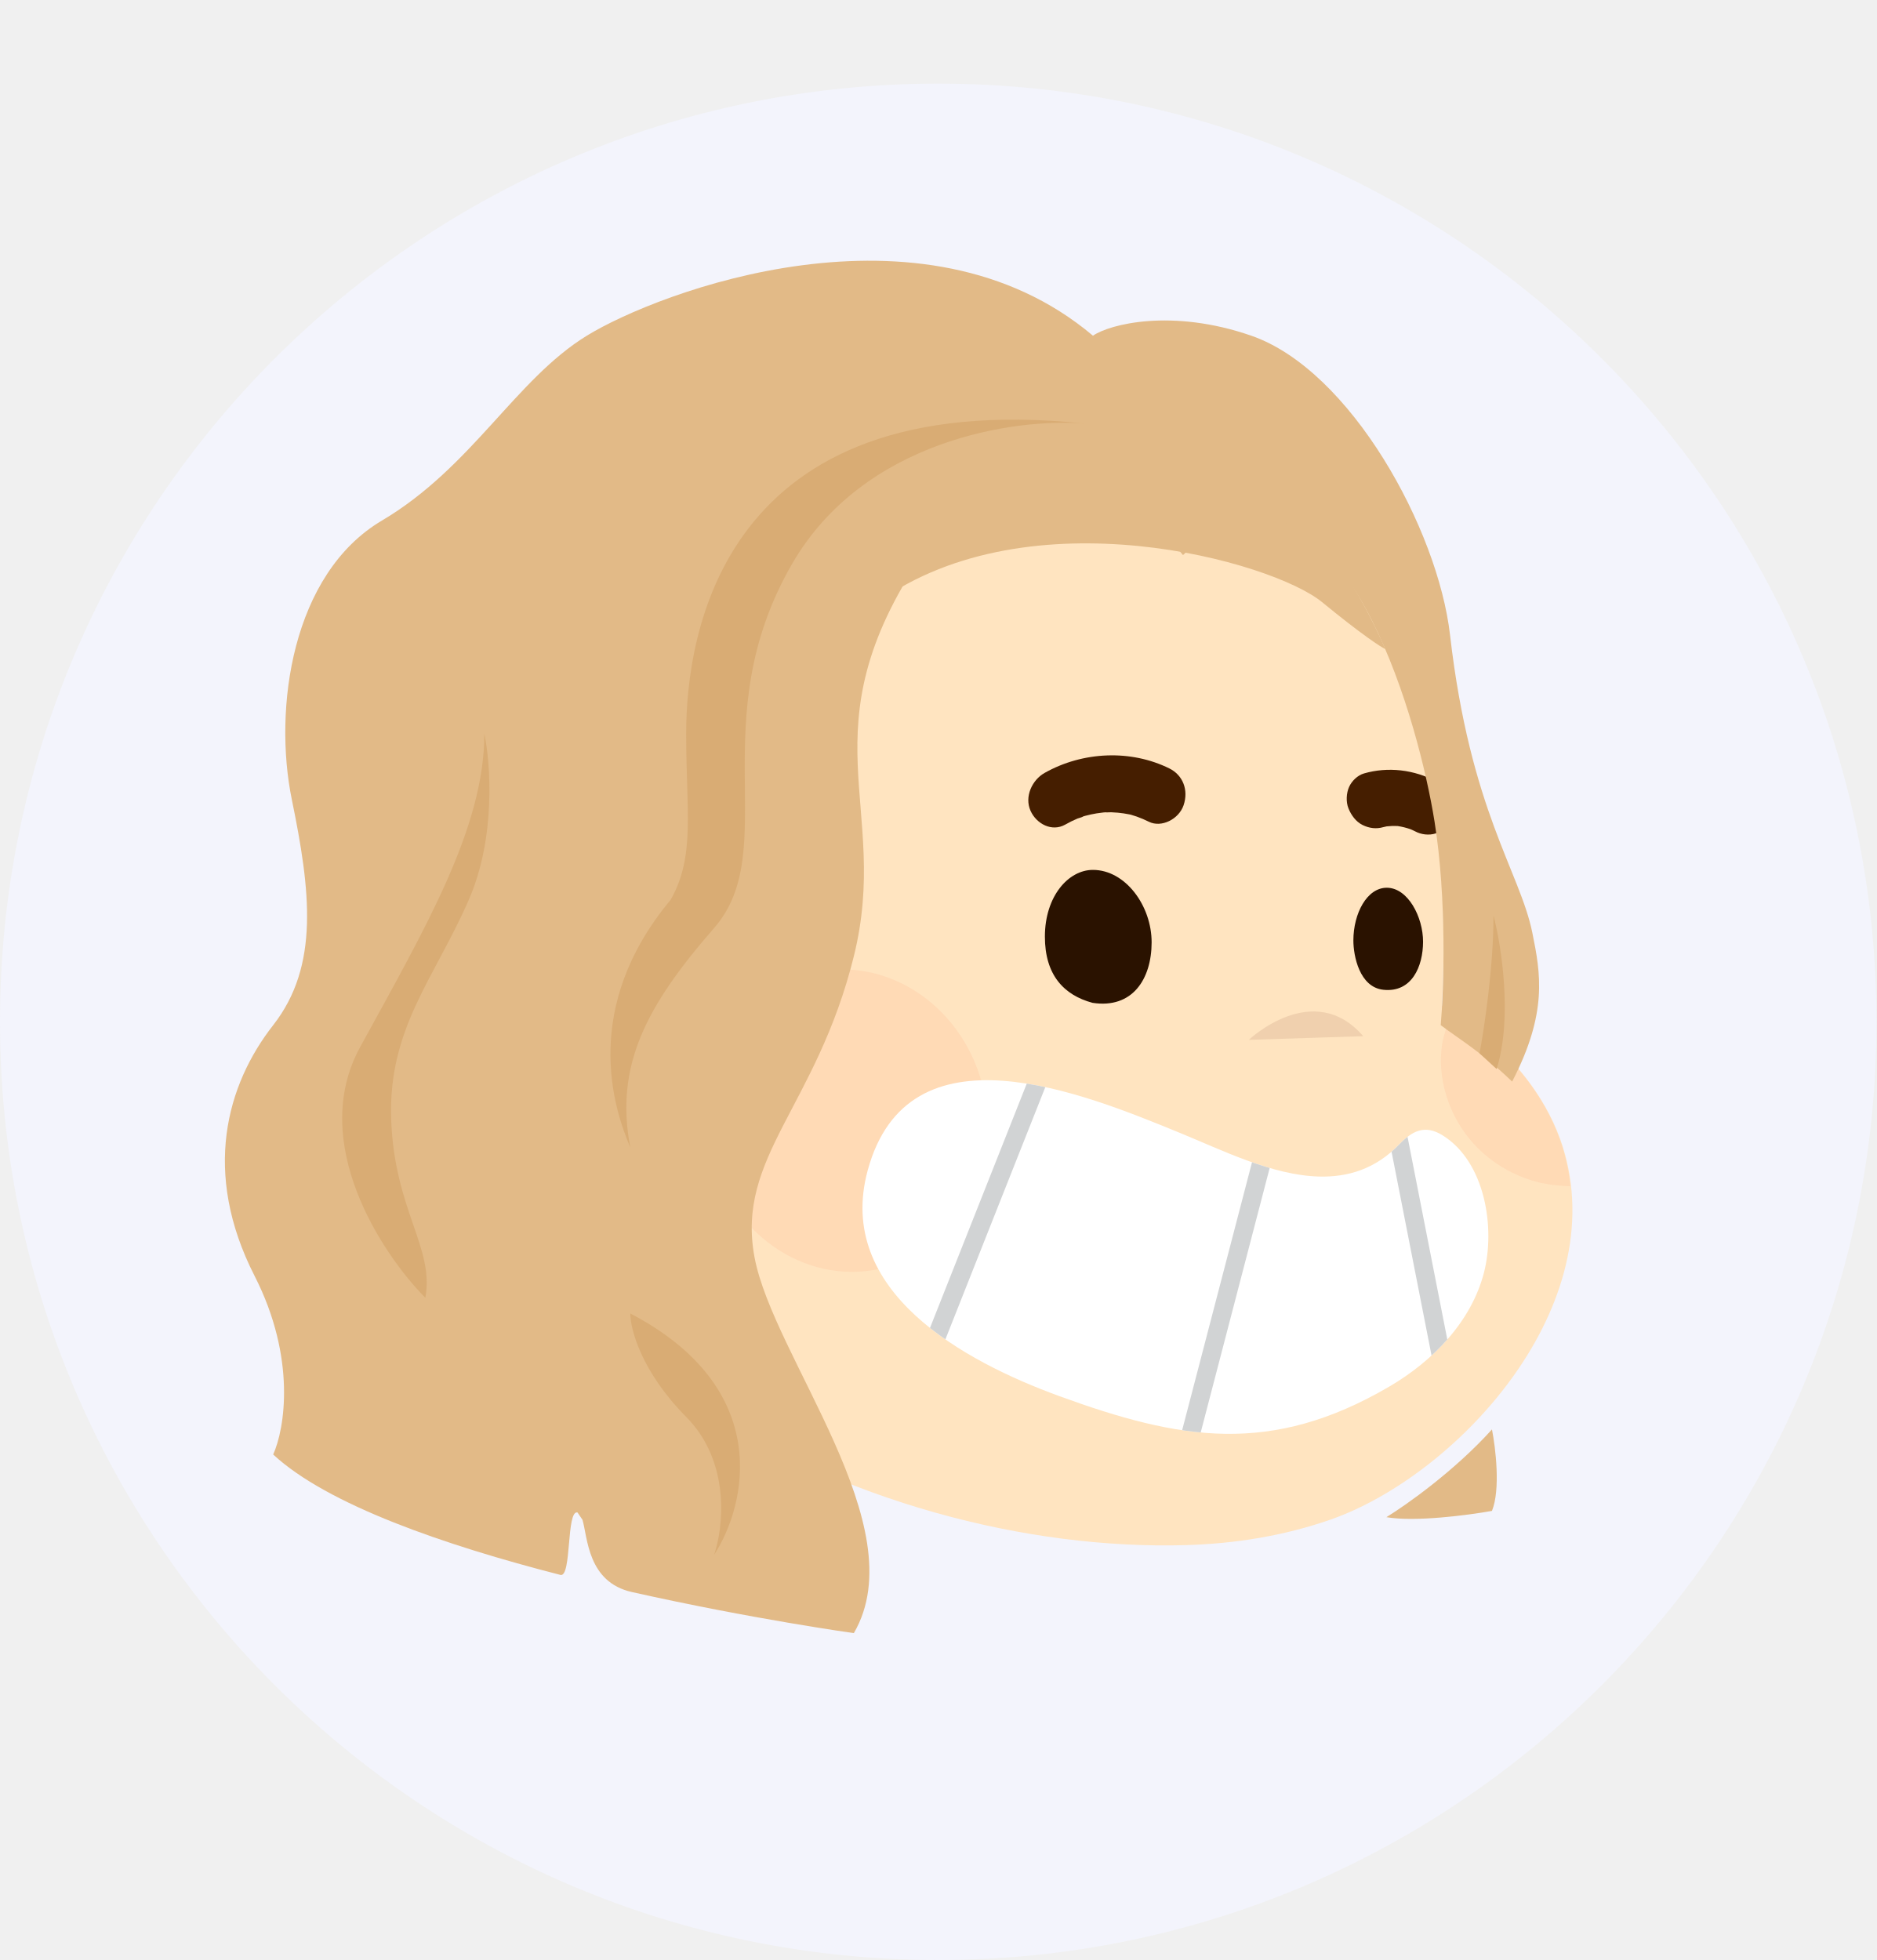
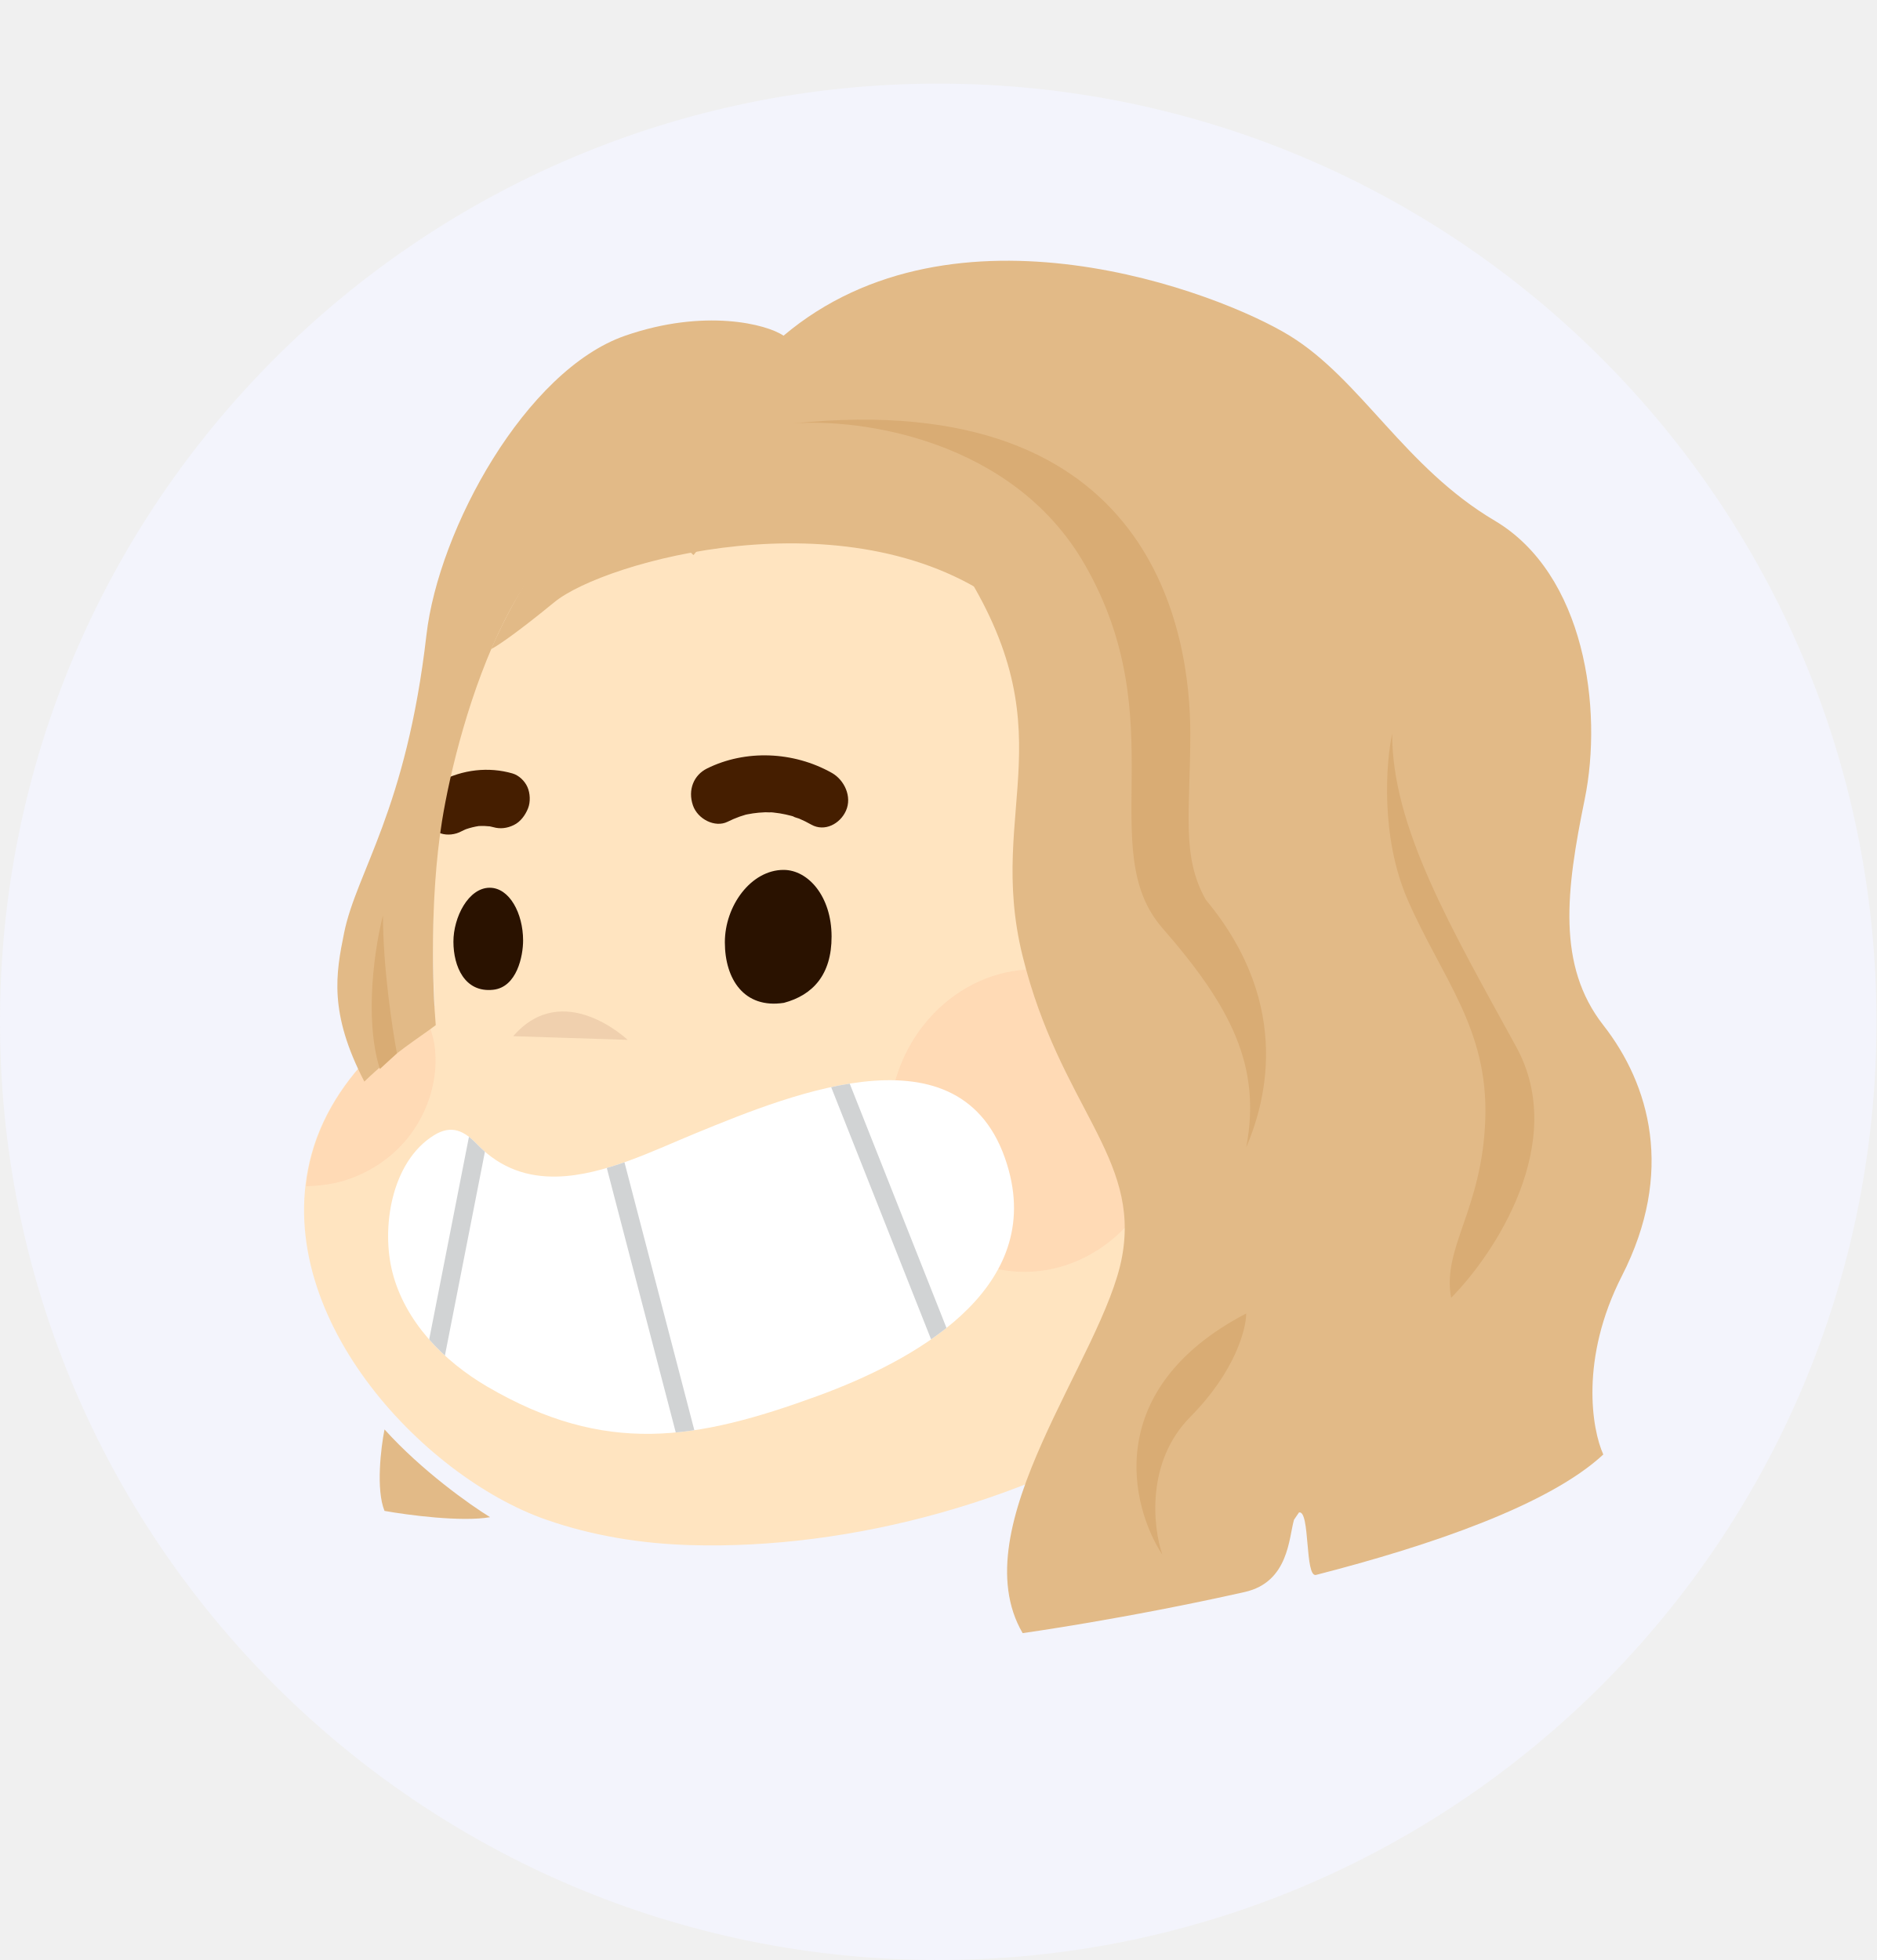
<svg xmlns="http://www.w3.org/2000/svg" width="359" height="375" viewBox="0 0 359 375" fill="none">
-   <rect y="16" width="359" height="359" rx="179.5" fill="#F3F4FC" />
-   <path d="M203.986 69.383C203.986 69.383 281.755 81.551 275.858 192.368C275.836 192.779 284.85 198.763 285.556 199.402C291.841 205.087 297.114 212.367 299.42 220.882C307.631 251.207 278.275 282.453 254.535 290.747C245.668 293.844 236.295 295.348 226.904 295.621C165.855 297.399 85.03 258.598 80.878 182.82C80.73 180.101 80.693 177.38 80.763 174.664C81.131 160.276 84.604 146.263 89.837 133.252C89.835 133.253 123.811 48.978 203.986 69.383Z" fill="#FFE4C0" />
+   <rect width="359" height="359" rx="179.5" transform="matrix(-1 0 0 1 359 16)" fill="#F3F4FC" />
+   <path d="M155.014 69.383C155.014 69.383 77.245 81.551 83.142 192.368C83.163 192.779 74.15 198.763 73.444 199.402C67.159 205.087 61.886 212.367 59.58 220.882C51.369 251.207 80.725 282.453 104.465 290.747C113.332 293.844 122.704 295.348 132.095 295.621C193.144 297.399 273.97 258.598 278.121 182.82C278.27 180.101 278.306 177.38 278.237 174.664C277.868 160.276 274.396 146.263 269.162 133.252C269.165 133.253 235.188 48.978 155.014 69.383Z" fill="#FFE4C0" />
  <g style="mix-blend-mode:multiply" opacity="0.5">
-     <path d="M277.825 193.533C276.983 195.597 276.143 198.234 275.909 199.742C274.909 206.211 277.123 212.892 280.968 217.696C284.618 222.257 289.831 225.216 294.879 226.332C296.583 226.71 298.646 226.904 300.45 226.965C298.548 208.229 283.298 196.983 277.825 193.533Z" fill="#FFE7E2" />
+     <path d="M81.175 193.533C82.016 195.597 82.856 198.234 83.091 199.742C84.091 206.211 81.876 212.892 78.032 217.696C74.381 222.257 69.168 225.216 64.121 226.332C62.417 226.71 60.354 226.904 58.549 226.965C60.451 208.229 75.702 196.983 81.175 193.533Z" fill="#FFE7E2" />
  </g>
  <g style="mix-blend-mode:multiply" opacity="0.5">
-     <path d="M168.21 242.782C182.651 239.678 191.613 224.458 188.227 208.786C184.84 193.115 170.388 182.927 155.947 186.031C141.505 189.135 132.543 204.355 135.93 220.026C139.316 235.698 153.768 245.886 168.21 242.782Z" fill="#FFE7E2" />
+     <path d="M190.79 242.782C176.348 239.678 167.386 224.458 170.773 208.786C174.159 193.115 188.611 182.927 203.053 186.031C217.494 189.135 226.456 204.355 223.07 220.026C219.683 235.698 205.231 245.886 190.79 242.782Z" fill="#FFE7E2" />
  </g>
-   <path opacity="0.3" d="M238.923 198.951C238.923 198.951 251.26 187.214 260.81 198.249Z" fill="#CBA284" />
-   <path d="M123.894 257.454C82.849 278.026 45.571 226.399 57.495 197.387C65.101 178.881 87.298 177.449 100.166 194.358C107.761 204.337 113.908 217.092 117.4 229.294" fill="#FFE4C0" />
-   <path opacity="0.3" d="M90.066 211.384C95.35 216.762 99.599 224.738 104.82 229.188C103.852 221.744 102.31 213.795 98.693 207.086C95.021 200.272 88.346 194.658 81.552 195.119C73.131 195.69 66.201 205.5 65.313 214.395C65.844 209.072 76.546 205.472 80.632 205.978C87.034 218.043 89.52 241.82 89.52 241.82C94.844 228.361 92.683 217.774 90.066 211.384Z" fill="#CBA284" />
-   <path d="M220.324 180.314C220.31 187.338 216.641 193.039 209.024 191.87C203.541 190.402 199.891 186.536 199.905 179.17C199.92 171.452 204.414 166.444 209.074 166.435C215.302 166.423 220.337 173.291 220.324 180.314Z" fill="#2A1200" />
-   <path d="M272.254 180.187C272.244 184.895 270.114 189.951 264.661 189.37C260.086 188.882 258.918 182.874 258.923 179.917C258.933 174.744 261.525 169.856 265.305 169.849C269.371 169.842 272.263 175.479 272.254 180.187Z" fill="#2A1200" />
-   <path d="M223.734 147.031C216.39 143.393 207.215 143.731 199.85 147.88C197.475 149.217 195.942 152.414 197.159 155.125C198.283 157.632 201.246 159.206 203.789 157.771C204.551 157.341 205.328 156.951 206.13 156.614C206.379 156.509 207.02 156.383 207.268 156.191C207.385 156.157 207.498 156.123 207.616 156.091C208.341 155.896 209.073 155.738 209.811 155.617C210.233 155.549 210.655 155.494 211.078 155.45C211.212 155.436 211.345 155.425 211.48 155.415C211.826 155.459 212.258 155.397 212.583 155.408C213.007 155.421 213.428 155.448 213.85 155.488C214.587 155.557 215.32 155.663 216.043 155.809C216.145 155.829 216.244 155.852 216.345 155.874C216.723 155.993 217.104 156.102 217.479 156.234C218.276 156.517 219.052 156.854 219.813 157.229C222.186 158.406 225.534 156.743 226.44 154.064C227.434 151.114 226.277 148.291 223.734 147.031Z" fill="#451E00" />
-   <path d="M274.924 149.588C270.532 147.204 265.494 146.668 260.96 147.978C259.736 148.331 258.619 149.398 258.095 150.577C257.579 151.739 257.474 153.402 257.982 154.666C258.512 155.977 259.415 157.224 260.688 157.847C261.978 158.478 263.298 158.64 264.627 158.258C264.845 158.195 265.068 158.158 265.29 158.106C265.98 158.028 266.673 158.007 267.372 158.037C268.213 158.164 269.041 158.369 269.859 158.65C270.143 158.781 270.435 158.898 270.713 159.048C271.916 159.7 273.421 159.856 274.653 159.46C275.832 159.08 277.041 158.066 277.516 156.858C278.009 155.607 278.173 154.121 277.629 152.769C277.087 151.422 276.196 150.279 274.924 149.588Z" fill="#451E00" />
-   <path d="M79.997 178.024C79.927 180.779 79.964 183.541 80.113 186.3C102.741 190.181 113.458 214.663 115.988 226.418C115.988 226.418 122.72 226.818 124.305 225.519C132.622 221.122 147.414 203.094 140.047 166.16C136.483 149.371 138.859 136.004 167.969 115.194C197.078 94.385 243.415 107.4 252.92 115.194C260.524 121.43 264.169 123.788 265.041 124.188C244.744 77.694 203.669 71.197 203.669 71.197C123.203 50.492 89.102 136.004 89.105 136.004C83.852 149.206 80.367 163.424 79.997 178.024Z" fill="#E2BA87" />
-   <path d="M226.327 106.2C217.218 95.008 194.485 79.339 176.425 106.2C153.85 139.778 170.484 154.168 163.355 182.948C156.227 211.728 140.781 221.322 144.345 240.509C147.91 259.696 175.237 292.074 163.355 312.46C163.355 312.46 143.913 309.763 120.879 304.597C112.414 302.698 112.434 294.182 111.437 290.773L110.483 289.375C108.317 288.855 109.402 301.882 107.215 301.321C85.154 295.661 62.644 287.922 52.264 278.283C54.443 273.486 56.779 259.936 48.7 244.106C38.601 224.32 43.353 207.531 52.264 196.139C61.175 184.747 59.393 170.357 55.828 152.969C52.264 135.58 55.828 109.798 73.056 99.605C90.284 89.412 98.602 72.623 112.265 64.229C125.929 55.835 176.425 36.648 209.098 64.229C212.266 62.031 224.188 58.953 239.396 64.229C258.406 70.825 275.086 101.231 277.416 121.49C281.277 155.067 290.782 166.759 293.159 178.451C294.748 186.272 296.128 193.741 289.297 206.932C283.357 201.236 279.198 198.837 275.634 196.139C276.228 189.344 276.822 172.036 274.446 157.166C271.476 138.578 258.703 92.11 234.346 99.605C231.772 100.504 230.604 102.363 226.327 106.2Z" fill="#E2BA87" />
-   <path d="M285.436 289.076C287.099 284.998 286.129 276.984 285.436 273.486C278.307 281.401 269 287.976 265.238 290.275C270.703 291.234 280.98 289.875 285.436 289.076Z" fill="#E2BA87" />
-   <path d="M151.473 107.999C165.256 84.016 194.444 80.018 207.316 81.018C137.81 73.823 131.275 121.79 131.275 140.377C131.275 155.247 133.057 163.761 128.305 172.155C111.077 192.841 117.414 212.128 120.582 219.523C117.612 203.934 123.552 192.542 136.622 177.552C149.691 162.562 134.245 137.979 151.473 107.999Z" fill="#D9AC74" />
-   <path d="M131.275 271.088C122.72 262.454 120.582 254.299 120.582 251.301C148.147 265.692 142.76 288.076 136.622 297.47C138.404 292.273 139.83 279.722 131.275 271.088Z" fill="#D9AC74" />
-   <path d="M89.69 172.155C94.918 160.164 93.849 145.973 92.661 140.377C92.661 158.365 81.373 177.552 68.898 200.336C58.918 218.564 73.056 239.909 81.373 248.303C83.156 238.71 75.433 231.515 74.839 214.127C74.245 196.739 83.156 187.145 89.69 172.155Z" fill="#D9AC74" />
-   <path d="M286.327 204.533C289.416 194.7 287.218 180.85 285.733 175.153C285.733 184.987 283.951 196.839 283.06 201.535L286.327 204.533Z" fill="#D9AC74" />
-   <path d="M252.324 225.104C257.855 225.257 263.158 223.675 267.725 218.927C270.114 216.445 272.537 215.079 275.966 217.202C284.175 222.287 286.108 234.99 283.901 243.508C281.479 252.854 274.181 260.389 265.77 265.303C243.139 278.527 225.78 275.551 202.621 267.098C184.393 260.446 159.748 247.036 165.995 223.958C173.731 195.384 207.071 209.104 225.883 216.812C233.87 220.088 243.394 224.856 252.324 225.104Z" fill="white" />
-   <mask id="mask0_328_4863" style="mask-type:alpha" maskUnits="userSpaceOnUse" x="165" y="206" width="120" height="69">
-     <path d="M252.324 225.104C257.855 225.257 263.158 223.675 267.725 218.927C270.114 216.445 272.537 215.079 275.966 217.202C284.175 222.287 286.108 234.99 283.901 243.508C281.479 252.854 274.181 260.389 265.77 265.303C243.139 278.527 225.78 275.551 202.621 267.098C184.393 260.446 159.748 247.036 165.995 223.958C173.731 195.384 207.071 209.104 225.883 216.812C233.87 220.088 243.394 224.856 252.324 225.104Z" fill="white" />
+   <path opacity="0.3" d="M120.076 198.951C120.076 198.951 107.74 187.214 98.189 198.249L120.076 198.951Z" fill="#CBA284" />
+   <path d="M235.106 257.454C276.151 278.026 313.429 226.399 301.505 197.387C293.899 178.881 271.702 177.449 258.834 194.358C251.239 204.337 245.092 217.092 241.6 229.294" fill="#FFE4C0" />
+   <path opacity="0.3" d="M268.934 211.384C263.65 216.762 259.401 224.738 254.18 229.188C255.148 221.744 256.69 213.795 260.307 207.086C263.979 200.272 270.654 194.658 277.448 195.119C285.869 195.69 292.799 205.5 293.687 214.395C293.156 209.072 282.453 205.472 278.368 205.978C271.966 218.043 269.48 241.82 269.48 241.82C264.155 228.361 266.317 217.774 268.934 211.384Z" fill="#CBA284" />
+   <path d="M138.676 180.314C138.69 187.338 142.359 193.039 149.976 191.87C155.459 190.402 159.109 186.536 159.095 179.17C159.08 171.452 154.586 166.444 149.926 166.435C143.698 166.423 138.663 173.291 138.676 180.314Z" fill="#2A1200" />
+   <path d="M86.746 180.187C86.756 184.895 88.886 189.951 94.339 189.37C98.914 188.882 100.082 182.874 100.077 179.917C100.067 174.744 97.475 169.856 93.695 169.849C89.629 169.842 86.737 175.479 86.746 180.187Z" fill="#2A1200" />
+   <path d="M135.266 147.031C142.61 143.393 151.785 143.731 159.15 147.88C161.525 149.217 163.058 152.414 161.841 155.125C160.717 157.632 157.754 159.206 155.211 157.771C154.449 157.341 153.672 156.951 152.87 156.614C152.621 156.509 151.98 156.383 151.732 156.191C151.615 156.157 151.502 156.123 151.384 156.091C150.659 155.896 149.927 155.738 149.189 155.617C148.767 155.549 148.345 155.494 147.922 155.45C147.788 155.436 147.655 155.425 147.52 155.415C147.174 155.459 146.742 155.397 146.417 155.408C145.993 155.421 145.572 155.448 145.15 155.488C144.413 155.557 143.68 155.663 142.957 155.809C142.855 155.829 142.756 155.852 142.655 155.874C142.277 155.993 141.896 156.102 141.521 156.234C140.724 156.517 139.948 156.854 139.187 157.229C136.814 158.406 133.466 156.743 132.56 154.064C131.566 151.114 132.723 148.291 135.266 147.031Z" fill="#451E00" />
+   <path d="M84.076 149.588C88.468 147.204 93.506 146.668 98.04 147.978C99.264 148.331 100.381 149.398 100.905 150.577C101.421 151.739 101.526 153.402 101.018 154.666C100.488 155.977 99.585 157.224 98.312 157.847C97.022 158.478 95.702 158.64 94.373 158.258C94.155 158.195 93.932 158.158 93.71 158.106C93.02 158.028 92.327 158.007 91.627 158.037C90.787 158.164 89.959 158.369 89.141 158.65C88.857 158.781 88.565 158.898 88.287 159.048C87.084 159.7 85.579 159.856 84.347 159.46C83.168 159.08 81.959 158.066 81.484 156.858C80.991 155.607 80.827 154.121 81.371 152.769C81.913 151.422 82.804 150.279 84.076 149.588Z" fill="#451E00" />
+   <path d="M279.003 178.024C279.073 180.779 279.036 183.541 278.887 186.3C256.259 190.181 245.542 214.663 243.012 226.418C243.012 226.418 236.28 226.818 234.695 225.519C226.378 221.122 211.586 203.094 218.953 166.16C222.517 149.371 220.141 136.004 191.031 115.194C161.922 94.385 115.585 107.4 106.08 115.194C98.476 121.43 94.831 123.788 93.959 124.188C114.256 77.694 155.331 71.197 155.331 71.197C235.797 50.492 269.898 136.004 269.895 136.004C275.148 149.206 278.633 163.424 279.003 178.024Z" fill="#E2BA87" />
+   <path d="M132.673 106.2C141.782 95.008 164.515 79.339 182.575 106.2C205.15 139.778 188.516 154.168 195.645 182.948C202.773 211.728 218.219 221.322 214.655 240.509C211.09 259.696 183.763 292.074 195.645 312.46C195.645 312.46 215.087 309.763 238.121 304.597C246.586 302.698 246.566 294.182 247.563 290.773L248.517 289.375C250.683 288.855 249.598 301.882 251.785 301.321C273.846 295.661 296.356 287.922 306.736 278.283C304.558 273.486 302.221 259.936 310.3 244.106C320.399 224.32 315.647 207.531 306.736 196.139C297.825 184.747 299.607 170.357 303.171 152.969C306.736 135.58 303.171 109.798 285.943 99.605C268.716 89.412 260.399 72.623 246.735 64.229C233.071 55.835 182.575 36.648 149.902 64.229C146.734 62.031 134.812 58.953 119.604 64.229C100.594 70.825 83.914 101.231 81.584 121.49C77.723 155.067 68.218 166.759 65.841 178.451C64.252 186.272 62.871 193.741 69.703 206.932C75.643 201.236 79.802 198.837 83.366 196.139C82.772 189.344 82.178 172.036 84.554 157.166C87.524 138.578 100.297 92.11 124.654 99.605C127.228 100.504 128.396 102.363 132.673 106.2Z" fill="#E2BA87" />
+   <path d="M73.564 289.076C71.901 284.998 72.871 276.984 73.564 273.486C80.693 281.401 90 287.976 93.763 290.275C88.297 291.234 78.02 289.875 73.564 289.076Z" fill="#E2BA87" />
+   <path d="M207.527 107.999C193.744 84.016 164.556 80.018 151.684 81.018C221.19 73.823 227.725 121.79 227.725 140.377C227.725 155.247 225.943 163.761 230.695 172.155C247.923 192.841 241.586 212.128 238.418 219.523C241.388 203.934 235.448 192.542 222.378 177.552C209.309 162.562 224.755 137.979 207.527 107.999Z" fill="#D9AC74" />
+   <path d="M227.725 271.088C236.28 262.454 238.418 254.299 238.418 251.301C210.853 265.692 216.24 288.076 222.378 297.47C220.596 292.273 219.17 279.722 227.725 271.088Z" fill="#D9AC74" />
+   <path d="M269.31 172.155C264.082 160.164 265.151 145.973 266.339 140.377C266.339 158.365 277.627 177.552 290.102 200.336C300.082 218.564 285.944 239.909 277.627 248.303C275.844 238.71 283.567 231.515 284.161 214.127C284.755 196.739 275.844 187.145 269.31 172.155Z" fill="#D9AC74" />
+   <path d="M72.673 204.533C69.584 194.7 71.782 180.85 73.267 175.153C73.267 184.987 75.049 196.839 75.941 201.535L72.673 204.533Z" fill="#D9AC74" />
+   <path d="M106.676 225.104C101.145 225.257 95.843 223.675 91.275 218.927C88.886 216.445 86.463 215.079 83.034 217.202C74.825 222.287 72.892 234.99 75.099 243.508C77.521 252.854 84.819 260.389 93.23 265.303C115.861 278.527 133.22 275.551 156.379 267.098C174.607 260.446 199.252 247.036 193.005 223.958C185.269 195.384 151.929 209.104 133.117 216.812C125.129 220.088 115.606 224.856 106.676 225.104Z" fill="white" />
+   <mask id="mask0_328_4863" style="mask-type:alpha" maskUnits="userSpaceOnUse" x="74" y="206" width="120" height="69">
+     <path d="M106.676 225.104C101.145 225.257 95.843 223.675 91.275 218.927C88.886 216.445 86.463 215.079 83.034 217.202C74.825 222.287 72.892 234.99 75.099 243.508C77.521 252.854 84.819 260.389 93.23 265.303C115.861 278.527 133.22 275.551 156.379 267.098C174.607 260.446 199.252 247.036 193.005 223.958C185.269 195.384 151.929 209.104 133.117 216.812C125.13 220.088 115.606 224.856 106.676 225.104Z" fill="white" />
  </mask>
  <g mask="url(#mask0_328_4863)">
-     <path fill-rule="evenodd" clip-rule="evenodd" d="M176.821 256.843L200.512 197.033L203.81 198.34L180.119 258.15L176.821 256.843ZM225.502 276.168L241.866 213.409L245.298 214.305L228.934 277.064L225.502 276.168ZM274.206 261.015L265.177 215.003L268.658 214.32L277.687 260.332L274.206 261.015Z" fill="#D1D3D4" />
+     <path fill-rule="evenodd" clip-rule="evenodd" d="M182.179 256.843L158.488 197.033L155.19 198.34L178.881 258.15L182.179 256.843ZM133.498 276.168L117.134 213.409L113.702 214.305L130.066 277.064L133.498 276.168ZM84.794 261.015L93.823 215.003L90.342 214.32L81.313 260.332L84.794 261.015Z" fill="#D1D3D4" />
  </g>
</svg>
